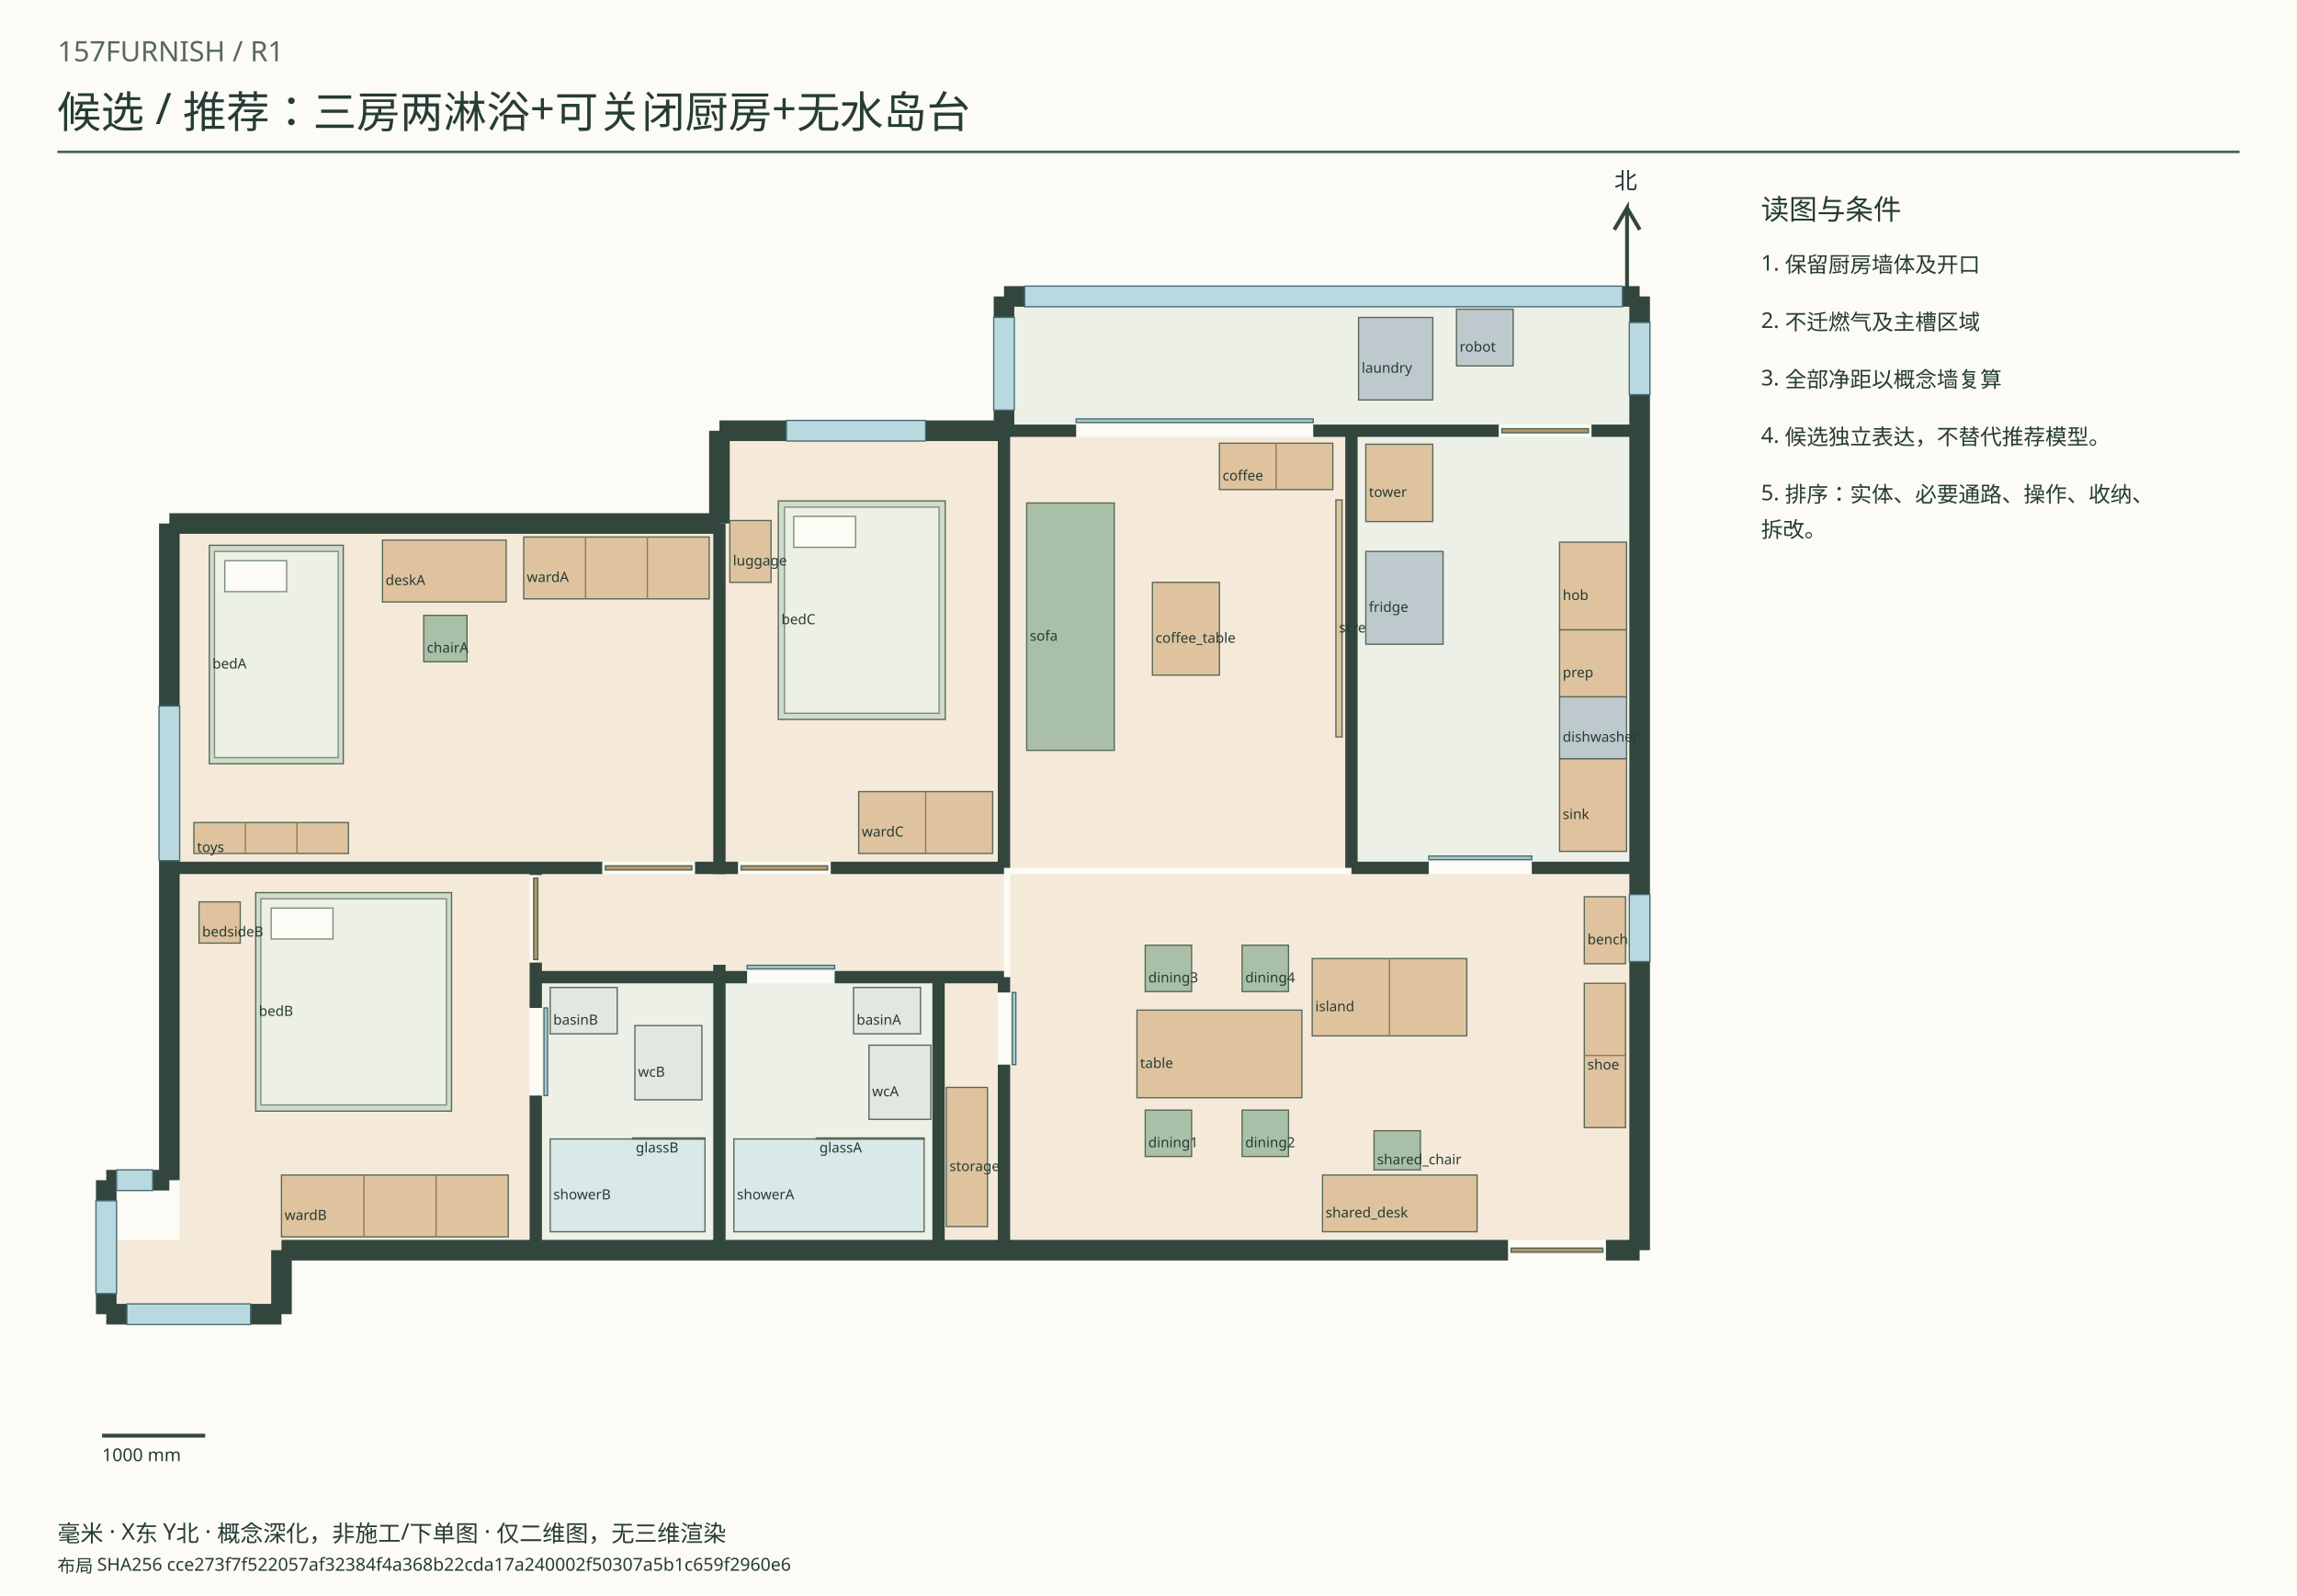
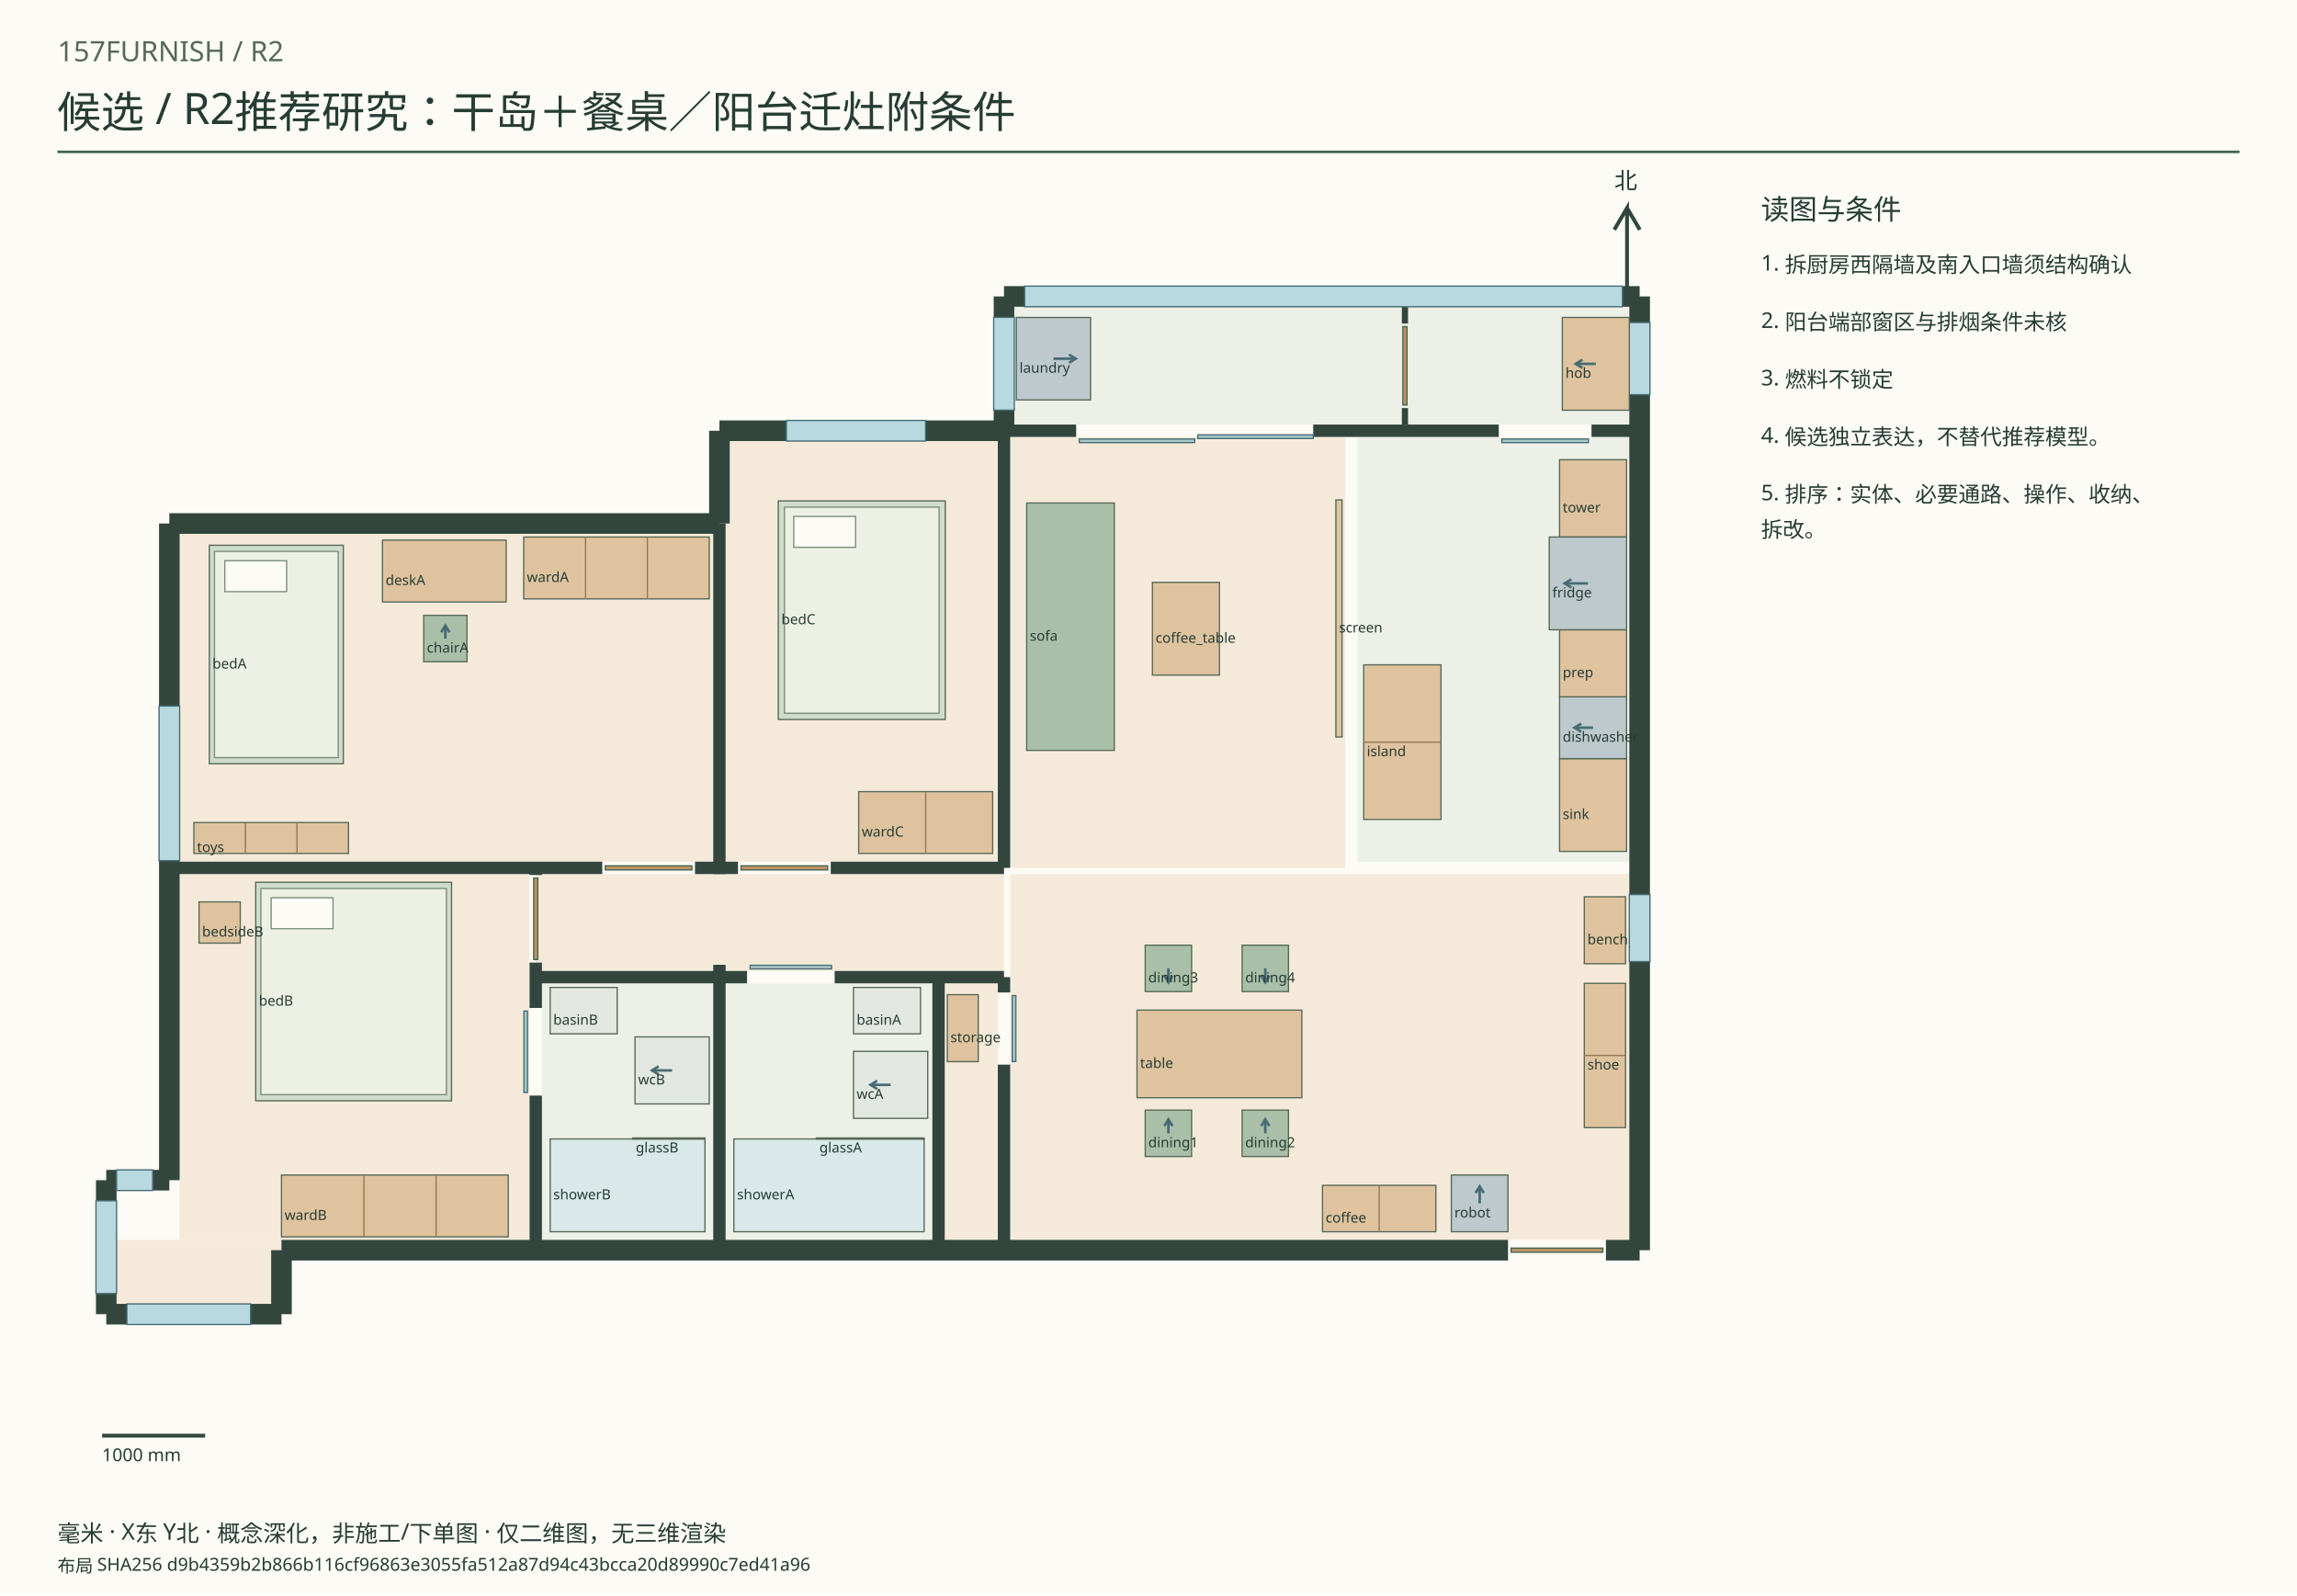
- <svg xmlns="http://www.w3.org/2000/svg" width="1800" height="1250" viewBox="0 0 1800 1250" data-revision="R1" data-layout-sha256="cce273f7f522057af32384f4a368b22cda17a240002f50307a5b1c659f2960e6">
+ <svg xmlns="http://www.w3.org/2000/svg" width="1800" height="1250" viewBox="0 0 1800 1250" data-revision="R2" data-layout-sha256="d9b4359b2b866b116cf96863e3055fa512a87d94c43bcca20d89990c7ed41a96">
  <rect x="0" y="0" width="1800" height="1250" fill="#fcfbf6" stroke="none" stroke-width="1" />
-   <text x="45.000" y="48.000" font-size="22" fill="#576858" font-family="Microsoft YaHei, sans-serif">157FURNISH  /  R1</text>
-   <text x="45.000" y="100.000" font-size="34" fill="#263c34" font-family="Microsoft YaHei, sans-serif">候选 / 推荐：三房两淋浴+可关闭厨房+无水岛台</text>
+   <text x="45.000" y="48.000" font-size="22" fill="#576858" font-family="Microsoft YaHei, sans-serif">157FURNISH  /  R2</text>
+   <text x="45.000" y="100.000" font-size="34" fill="#263c34" font-family="Microsoft YaHei, sans-serif">候选 / R2推荐研究：干岛＋餐桌／阳台迁灶附条件</text>
  <polyline points="45.000,119.000 1755.000,119.000" fill="none" stroke="#456653" stroke-width="2" />
  <text x="45.000" y="1208.000" font-size="18" fill="#263c34" font-family="Microsoft YaHei, sans-serif">毫米 · X东 Y北 · 概念深化，非施工/下单图 · 仅二维图，无三维渲染</text>
-   <text x="45.000" y="1232.000" font-size="14" fill="#263c34" font-family="Microsoft YaHei, sans-serif">布局 SHA256 cce273f7f522057af32384f4a368b22cda17a240002f50307a5b1c659f2960e6</text>
+   <text x="45.000" y="1232.000" font-size="14" fill="#263c34" font-family="Microsoft YaHei, sans-serif">布局 SHA256 d9b4359b2b866b116cf96863e3055fa512a87d94c43bcca20d89990c7ed41a96</text>
  <text x="1380.000" y="172.000" font-size="22" fill="#263c34" font-family="Microsoft YaHei, sans-serif">读图与条件</text>
-   <text x="1380.000" y="212.000" font-size="17" fill="#263c34" font-family="Microsoft YaHei, sans-serif">1. 保留厨房墙体及开口</text>
-   <text x="1380.000" y="257.000" font-size="17" fill="#263c34" font-family="Microsoft YaHei, sans-serif">2. 不迁燃气及主槽区域</text>
-   <text x="1380.000" y="302.000" font-size="17" fill="#263c34" font-family="Microsoft YaHei, sans-serif">3. 全部净距以概念墙复算</text>
+   <text x="1380.000" y="212.000" font-size="17" fill="#263c34" font-family="Microsoft YaHei, sans-serif">1. 拆厨房西隔墙及南入口墙须结构确认</text>
+   <text x="1380.000" y="257.000" font-size="17" fill="#263c34" font-family="Microsoft YaHei, sans-serif">2. 阳台端部窗区与排烟条件未核</text>
+   <text x="1380.000" y="302.000" font-size="17" fill="#263c34" font-family="Microsoft YaHei, sans-serif">3. 燃料不锁定</text>
  <text x="1380.000" y="347.000" font-size="17" fill="#263c34" font-family="Microsoft YaHei, sans-serif">4. 候选独立表达，不替代推荐模型。</text>
  <text x="1380.000" y="392.000" font-size="17" fill="#263c34" font-family="Microsoft YaHei, sans-serif">5. 排序：实体、必要通路、操作、收纳、</text>
  <text x="1380.000" y="421.000" font-size="17" fill="#263c34" font-family="Microsoft YaHei, sans-serif">拆改。</text>
  <defs>
    <clipPath id="planClip">
      <rect x="50" y="145" width="1280" height="970" />
    </clipPath>
  </defs>
  <g clip-path="url(#planClip)">
    <rect x="140.777" y="418.304" width="418.142" height="256.927" fill="#f5ead9" stroke="none" stroke-width="1" />
    <rect x="140.777" y="684.923" width="274.212" height="286.65" fill="#f5ead9" stroke="none" stroke-width="1" />
    <rect x="83.269" y="971.573" width="137.308" height="58.235" fill="#f5ead9" stroke="none" stroke-width="1" />
    <rect x="568.611" y="345.611" width="213.311" height="329.619" fill="#f5ead9" stroke="none" stroke-width="1" />
    <rect x="419.835" y="684.923" width="366.935" height="75.923" fill="#f5ead9" stroke="none" stroke-width="1" />
    <rect x="424.681" y="770.538" width="134.238" height="201.035" fill="#edf0e7" stroke="none" stroke-width="1" />
    <rect x="568.611" y="770.538" width="162.023" height="201.035" fill="#edf0e7" stroke="none" stroke-width="1" />
    <rect x="740.327" y="770.538" width="41.596" height="201.035" fill="#f5ead9" stroke="none" stroke-width="1" />
    <rect x="791.615" y="684.923" width="485.181" height="286.65" fill="#f5ead9" stroke="none" stroke-width="1" />
    <rect x="791.615" y="342.381" width="262.581" height="337.696" fill="#f5ead9" stroke="none" stroke-width="1" />
    <rect x="1063.889" y="342.381" width="212.908" height="332.85" fill="#edf0e7" stroke="none" stroke-width="1" />
-     <rect x="794.846" y="232.292" width="490.027" height="100.396" fill="#edf0e7" stroke="none" stroke-width="1" />
+     <rect x="794.846" y="240.369" width="481.95" height="92.319" fill="#edf0e7" stroke="none" stroke-width="1" />
    <rect x="83.269" y="1021.731" width="16.154" height="16.154" fill="#33463e" stroke="none" stroke-width="1" />
    <rect x="99.423" y="1021.731" width="96.923" height="16.154" fill="#33463e" stroke="none" stroke-width="1" />
    <rect x="196.346" y="1021.731" width="24.231" height="16.154" fill="#33463e" stroke="none" stroke-width="1" />
    <rect x="212.5" y="979.65" width="16.154" height="50.158" fill="#33463e" stroke="none" stroke-width="1" />
    <rect x="220.577" y="971.573" width="961.154" height="16.154" fill="#33463e" stroke="none" stroke-width="1" />
    <rect x="1258.461" y="971.573" width="26.412" height="16.154" fill="#33463e" stroke="none" stroke-width="1" />
    <rect x="1276.796" y="753.496" width="16.154" height="226.154" fill="#33463e" stroke="none" stroke-width="1" />
    <rect x="1276.796" y="700.996" width="16.154" height="52.5" fill="#33463e" stroke="none" stroke-width="1" />
    <rect x="1276.796" y="309.265" width="16.154" height="391.731" fill="#33463e" stroke="none" stroke-width="1" />
    <rect x="1276.796" y="252.727" width="16.154" height="56.538" fill="#33463e" stroke="none" stroke-width="1" />
    <rect x="1276.796" y="232.292" width="16.154" height="20.435" fill="#33463e" stroke="none" stroke-width="1" />
    <rect x="786.769" y="224.215" width="16.154" height="16.154" fill="#33463e" stroke="none" stroke-width="1" />
    <rect x="802.923" y="224.215" width="468.462" height="16.154" fill="#33463e" stroke="none" stroke-width="1" />
    <rect x="1271.385" y="224.215" width="13.489" height="16.154" fill="#33463e" stroke="none" stroke-width="1" />
    <rect x="778.692" y="321.381" width="16.154" height="16.154" fill="#33463e" stroke="none" stroke-width="1" />
    <rect x="778.692" y="248.689" width="16.154" height="72.692" fill="#33463e" stroke="none" stroke-width="1" />
    <rect x="778.692" y="232.292" width="16.154" height="16.396" fill="#33463e" stroke="none" stroke-width="1" />
    <rect x="563.765" y="329.458" width="52.5" height="16.154" fill="#33463e" stroke="none" stroke-width="1" />
    <rect x="616.265" y="329.458" width="109.038" height="16.154" fill="#33463e" stroke="none" stroke-width="1" />
    <rect x="725.304" y="329.458" width="61.465" height="16.154" fill="#33463e" stroke="none" stroke-width="1" />
    <rect x="555.688" y="337.535" width="16.154" height="72.692" fill="#33463e" stroke="none" stroke-width="1" />
    <rect x="132.7" y="402.15" width="431.065" height="16.154" fill="#33463e" stroke="none" stroke-width="1" />
    <rect x="124.623" y="674.423" width="16.154" height="250.385" fill="#33463e" stroke="none" stroke-width="1" />
    <rect x="124.623" y="553.269" width="16.154" height="121.154" fill="#33463e" stroke="none" stroke-width="1" />
    <rect x="124.623" y="410.227" width="16.154" height="143.042" fill="#33463e" stroke="none" stroke-width="1" />
    <rect x="83.269" y="916.731" width="8.077" height="16.154" fill="#33463e" stroke="none" stroke-width="1" />
    <rect x="91.346" y="916.731" width="28.269" height="16.154" fill="#33463e" stroke="none" stroke-width="1" />
    <rect x="119.615" y="916.731" width="13.085" height="16.154" fill="#33463e" stroke="none" stroke-width="1" />
    <rect x="75.192" y="1013.654" width="16.154" height="16.154" fill="#33463e" stroke="none" stroke-width="1" />
    <rect x="75.192" y="940.962" width="16.154" height="72.692" fill="#33463e" stroke="none" stroke-width="1" />
    <rect x="75.192" y="924.808" width="16.154" height="16.154" fill="#33463e" stroke="none" stroke-width="1" />
    <rect x="132.7" y="675.231" width="339.231" height="9.692" fill="#33463e" stroke="none" stroke-width="1" />
    <rect x="544.623" y="675.231" width="19.142" height="9.692" fill="#33463e" stroke="none" stroke-width="1" />
    <rect x="414.988" y="858.496" width="9.692" height="121.154" fill="#33463e" stroke="none" stroke-width="1" />
    <rect x="414.988" y="754.304" width="9.692" height="35.538" fill="#33463e" stroke="none" stroke-width="1" />
    <rect x="414.988" y="680.077" width="9.692" height="5.573" fill="#33463e" stroke="none" stroke-width="1" />
    <rect x="558.919" y="756" width="9.692" height="9.692" fill="#33463e" stroke="none" stroke-width="1" />
    <rect x="558.919" y="410.227" width="9.692" height="274.696" fill="#33463e" stroke="none" stroke-width="1" />
    <rect x="563.765" y="675.231" width="14.539" height="9.692" fill="#33463e" stroke="none" stroke-width="1" />
    <rect x="650.996" y="675.231" width="135.773" height="9.692" fill="#33463e" stroke="none" stroke-width="1" />
    <rect x="781.923" y="337.535" width="9.692" height="342.542" fill="#33463e" stroke="none" stroke-width="1" />
    <rect x="419.835" y="760.846" width="165.577" height="9.692" fill="#33463e" stroke="none" stroke-width="1" />
    <rect x="654.065" y="760.846" width="132.704" height="9.692" fill="#33463e" stroke="none" stroke-width="1" />
    <rect x="558.919" y="765.692" width="9.692" height="213.958" fill="#33463e" stroke="none" stroke-width="1" />
    <rect x="730.635" y="765.692" width="9.692" height="213.958" fill="#33463e" stroke="none" stroke-width="1" />
    <rect x="781.923" y="834.265" width="9.692" height="145.385" fill="#33463e" stroke="none" stroke-width="1" />
    <rect x="781.923" y="765.692" width="9.692" height="12.035" fill="#33463e" stroke="none" stroke-width="1" />
-     <rect x="1054.196" y="337.535" width="9.692" height="342.542" fill="#33463e" stroke="none" stroke-width="1" />
-     <rect x="1059.042" y="675.231" width="60.577" height="9.692" fill="#33463e" stroke="none" stroke-width="1" />
-     <rect x="1200.389" y="675.231" width="84.485" height="9.692" fill="#33463e" stroke="none" stroke-width="1" />
    <rect x="786.769" y="332.688" width="56.538" height="9.692" fill="#33463e" stroke="none" stroke-width="1" />
    <rect x="1029.077" y="332.688" width="145.385" height="9.692" fill="#33463e" stroke="none" stroke-width="1" />
    <rect x="1247.154" y="332.688" width="37.719" height="9.692" fill="#33463e" stroke="none" stroke-width="1" />
+     <rect x="1098.539" y="319.765" width="4.846" height="12.923" fill="#33463e" stroke="none" stroke-width="1" />
+     <rect x="1098.539" y="240.369" width="4.846" height="13.165" fill="#33463e" stroke="none" stroke-width="1" />
    <rect x="99.423" y="1021.731" width="96.923" height="16.154" fill="#b8d9df" stroke="#466b74" stroke-width="1" />
    <polygon points="1256.038,978.035 1184.154,978.035 1184.154,981.265 1256.038,981.265" fill="#be9364" stroke="#456653" />
    <rect x="1276.796" y="700.996" width="16.154" height="52.5" fill="#b8d9df" stroke="#466b74" stroke-width="1" />
    <rect x="1276.796" y="252.727" width="16.154" height="56.538" fill="#b8d9df" stroke="#466b74" stroke-width="1" />
    <rect x="802.923" y="224.215" width="468.462" height="16.154" fill="#b8d9df" stroke="#466b74" stroke-width="1" />
    <rect x="778.692" y="248.689" width="16.154" height="72.692" fill="#b8d9df" stroke="#466b74" stroke-width="1" />
    <rect x="616.265" y="329.458" width="109.038" height="16.154" fill="#b8d9df" stroke="#466b74" stroke-width="1" />
    <rect x="124.623" y="553.269" width="16.154" height="121.154" fill="#b8d9df" stroke="#466b74" stroke-width="1" />
    <rect x="91.346" y="916.731" width="28.269" height="16.154" fill="#b8d9df" stroke="#466b74" stroke-width="1" />
    <rect x="75.192" y="940.962" width="16.154" height="72.692" fill="#b8d9df" stroke="#466b74" stroke-width="1" />
    <polygon points="542.200,678.462 474.354,678.462 474.354,681.692 542.200,681.692" fill="#be9364" stroke="#456653" />
-     <rect x="426.296" y="789.842" width="2.827" height="68.654" fill="#aac9c9" stroke="#466b74" stroke-width="1" />
+     <rect x="410.546" y="792.265" width="2.827" height="63.808" fill="#aac9c9" stroke="#466b74" stroke-width="1" />
    <polygon points="418.219,688.073 418.219,751.881 421.450,751.881 421.450,688.073" fill="#be9364" stroke="#456653" />
    <polygon points="580.727,681.692 648.573,681.692 648.573,678.462 580.727,678.462" fill="#be9364" stroke="#456653" />
-     <rect x="585.412" y="756.404" width="68.654" height="2.827" fill="#aac9c9" stroke="#466b74" stroke-width="1" />
-     <rect x="793.231" y="777.727" width="2.827" height="56.538" fill="#aac9c9" stroke="#466b74" stroke-width="1" />
-     <rect x="1119.619" y="670.788" width="80.769" height="2.827" fill="#aac9c9" stroke="#466b74" stroke-width="1" />
-     <rect x="843.308" y="328.246" width="185.769" height="2.827" fill="#aac9c9" stroke="#466b74" stroke-width="1" />
-     <polygon points="1244.731,335.919 1176.885,335.919 1176.885,339.150 1244.731,339.150" fill="#be9364" stroke="#456653" />
-     <rect x="200.385" y="699.462" width="153.462" height="171.231" fill="#cfdbcb" stroke="#576858" stroke-width="1" data-object="bedB" data-mm="1550,2070,1900,2120" data-transform="55.0,201.9230769230769,0.08076923076923077,-250,10350" />
-     <rect x="204.423" y="704.308" width="145.385" height="161.538" fill="#edf0e4" stroke="#7b8d7b" stroke-width="1" />
-     <rect x="212.5" y="711.577" width="48.462" height="24.231" fill="#fcfbf6" stroke="#7b8d7b" stroke-width="1" />
-     <text x="202.808" y="796.077" font-size="11" fill="#263c34" font-family="Microsoft YaHei, sans-serif">bedB</text>
+     <rect x="587.835" y="756.404" width="63.808" height="2.827" fill="#aac9c9" stroke="#466b74" stroke-width="1" />
+     <rect x="793.231" y="780.15" width="2.827" height="51.692" fill="#aac9c9" stroke="#466b74" stroke-width="1" />
+     <rect x="845.731" y="343.996" width="90.462" height="2.827" fill="#aac9c9" stroke="#466b74" stroke-width="1" />
+     <rect x="938.615" y="340.765" width="90.462" height="2.827" fill="#aac9c9" stroke="#466b74" stroke-width="1" />
+     <rect x="1176.885" y="343.996" width="67.846" height="2.827" fill="#aac9c9" stroke="#466b74" stroke-width="1" />
+     <polygon points="1099.346,255.958 1099.346,317.342 1102.577,317.342 1102.577,255.958" fill="#be9364" stroke="#456653" />
+     <rect x="200.385" y="691.385" width="153.462" height="171.231" fill="#cfdbcb" stroke="#576858" stroke-width="1" data-object="bedB" data-mm="1550,2170,1900,2120" data-transform="55.0,201.9230769230769,0.08076923076923077,-250,10350" />
+     <rect x="204.423" y="696.231" width="145.385" height="161.538" fill="#edf0e4" stroke="#7b8d7b" stroke-width="1" />
+     <rect x="212.5" y="703.5" width="48.462" height="24.231" fill="#fcfbf6" stroke="#7b8d7b" stroke-width="1" />
+     <text x="202.808" y="788.000" font-size="11" fill="#263c34" font-family="Microsoft YaHei, sans-serif">bedB</text>
    <rect x="220.577" y="920.769" width="177.692" height="48.462" fill="#dfc39f" stroke="#576858" stroke-width="1" data-object="wardB" data-mm="1800,850,2200,600" data-transform="55.0,201.9230769230769,0.08076923076923077,-250,10350" />
    <polyline points="285.192,969.231 285.192,920.769" fill="none" stroke="#94774e" stroke-width="1" />
    <polyline points="341.731,969.231 341.731,920.769" fill="none" stroke="#94774e" stroke-width="1" />
    <text x="223.000" y="956.000" font-size="11" fill="#263c34" font-family="Microsoft YaHei, sans-serif">wardB</text>
    <rect x="155.962" y="706.731" width="32.308" height="32.308" fill="#dfc39f" stroke="#576858" stroke-width="1" data-object="bedsideB" data-mm="1000,3700,400,400" data-transform="55.0,201.9230769230769,0.08076923076923077,-250,10350" />
    <text x="158.385" y="733.885" font-size="11" fill="#263c34" font-family="Microsoft YaHei, sans-serif">bedsideB</text>
    <rect x="164.038" y="427.269" width="105" height="171.231" fill="#cfdbcb" stroke="#576858" stroke-width="1" data-object="bedA" data-mm="1100,5440,1300,2120" data-transform="55.0,201.9230769230769,0.08076923076923077,-250,10350" />
    <rect x="168.077" y="432.115" width="96.923" height="161.538" fill="#edf0e4" stroke="#7b8d7b" stroke-width="1" />
    <rect x="176.154" y="439.385" width="48.462" height="24.231" fill="#fcfbf6" stroke="#7b8d7b" stroke-width="1" />
    <text x="166.462" y="523.885" font-size="11" fill="#263c34" font-family="Microsoft YaHei, sans-serif">bedA</text>
    <rect x="410.385" y="420.808" width="145.385" height="48.462" fill="#dfc39f" stroke="#576858" stroke-width="1" data-object="wardA" data-mm="4150,7040,1800,600" data-transform="55.0,201.9230769230769,0.08076923076923077,-250,10350" />
    <polyline points="458.846,469.269 458.846,420.808" fill="none" stroke="#94774e" stroke-width="1" />
    <polyline points="507.308,469.269 507.308,420.808" fill="none" stroke="#94774e" stroke-width="1" />
    <text x="412.808" y="456.038" font-size="11" fill="#263c34" font-family="Microsoft YaHei, sans-serif">wardA</text>
    <rect x="299.731" y="423.231" width="96.923" height="48.462" fill="#dfc39f" stroke="#576858" stroke-width="1" data-object="deskA" data-mm="2780,7010,1200,600" data-transform="55.0,201.9230769230769,0.08076923076923077,-250,10350" />
    <text x="302.154" y="458.462" font-size="11" fill="#263c34" font-family="Microsoft YaHei, sans-serif">deskA</text>
    <rect x="332.038" y="482.192" width="33.923" height="36.346" fill="#a9bfa8" stroke="#576858" stroke-width="1" data-object="chairA" data-mm="3180,6430,420,450" data-transform="55.0,201.9230769230769,0.08076923076923077,-250,10350" />
+     <polyline points="349.000,500.365 349.000,490.188" fill="none" stroke="#466b74" stroke-width="2" />
+     <polyline points="345.769,495.438 349.000,490.188 352.231,495.438" fill="none" stroke="#466b74" stroke-width="2" />
    <text x="334.462" y="511.365" font-size="11" fill="#263c34" font-family="Microsoft YaHei, sans-serif">chairA</text>
    <rect x="151.923" y="644.538" width="121.154" height="24.231" fill="#dfc39f" stroke="#576858" stroke-width="1" data-object="toys" data-mm="950,4570,1500,300" data-transform="55.0,201.9230769230769,0.08076923076923077,-250,10350" />
    <polyline points="192.308,668.769 192.308,644.538" fill="none" stroke="#94774e" stroke-width="1" />
    <polyline points="232.692,668.769 232.692,644.538" fill="none" stroke="#94774e" stroke-width="1" />
    <text x="154.346" y="667.654" font-size="11" fill="#263c34" font-family="Microsoft YaHei, sans-serif">toys</text>
    <rect x="609.885" y="392.538" width="130.846" height="171.231" fill="#cfdbcb" stroke="#576858" stroke-width="1" data-object="bedC" data-mm="6620,5870,1620,2120" data-transform="55.0,201.9230769230769,0.08076923076923077,-250,10350" />
    <rect x="614.731" y="397.385" width="121.154" height="161.538" fill="#edf0e4" stroke="#7b8d7b" stroke-width="1" />
    <rect x="622" y="404.654" width="48.462" height="24.231" fill="#fcfbf6" stroke="#7b8d7b" stroke-width="1" />
    <text x="612.308" y="489.154" font-size="11" fill="#263c34" font-family="Microsoft YaHei, sans-serif">bedC</text>
    <rect x="672.885" y="620.308" width="105" height="48.462" fill="#dfc39f" stroke="#576858" stroke-width="1" data-object="wardC" data-mm="7400,4570,1300,600" data-transform="55.0,201.9230769230769,0.08076923076923077,-250,10350" />
    <polyline points="725.385,668.769 725.385,620.308" fill="none" stroke="#94774e" stroke-width="1" />
    <text x="675.308" y="655.538" font-size="11" fill="#263c34" font-family="Microsoft YaHei, sans-serif">wardC</text>
-     <rect x="571.923" y="407.885" width="32.308" height="48.462" fill="#dfc39f" stroke="#576858" stroke-width="1" data-object="luggage" data-mm="6150,7200,400,600" data-transform="55.0,201.9230769230769,0.08076923076923077,-250,10350" />
-     <text x="574.346" y="443.115" font-size="11" fill="#263c34" font-family="Microsoft YaHei, sans-serif">luggage</text>
    <rect x="804.538" y="394.154" width="68.654" height="193.846" fill="#a9bfa8" stroke="#576858" stroke-width="1" data-object="sofa" data-mm="9030,5570,850,2400" data-transform="55.0,201.9230769230769,0.08076923076923077,-250,10350" />
    <text x="806.962" y="502.077" font-size="11" fill="#263c34" font-family="Microsoft YaHei, sans-serif">sofa</text>
    <rect x="903.077" y="456.346" width="52.5" height="72.692" fill="#dfc39f" stroke="#576858" stroke-width="1" data-object="coffee_table" data-mm="10250,6300,650,900" data-transform="55.0,201.9230769230769,0.08076923076923077,-250,10350" />
    <text x="905.500" y="503.692" font-size="11" fill="#263c34" font-family="Microsoft YaHei, sans-serif">coffee_table</text>
    <rect x="1046.846" y="391.731" width="4.846" height="185.769" fill="#dfc39f" stroke="#576858" stroke-width="1" data-object="screen" data-mm="12030,5700,60,2300" data-transform="55.0,201.9230769230769,0.08076923076923077,-250,10350" />
    <text x="1049.269" y="495.615" font-size="11" fill="#263c34" font-family="Microsoft YaHei, sans-serif">screen</text>
-     <rect x="1028.269" y="751.154" width="121.154" height="60.577" fill="#dfc39f" stroke="#576858" stroke-width="1" data-object="island" data-mm="11800,2800,1500,750" data-transform="55.0,201.9230769230769,0.08076923076923077,-250,10350" />
-     <polyline points="1088.846,811.731 1088.846,751.154" fill="none" stroke="#94774e" stroke-width="1" />
-     <text x="1030.692" y="792.442" font-size="11" fill="#263c34" font-family="Microsoft YaHei, sans-serif">island</text>
+     <rect x="1068.654" y="520.962" width="60.577" height="121.154" fill="#dfc39f" stroke="#576858" stroke-width="1" data-object="island" data-mm="12300,4900,750,1500" data-transform="55.0,201.9230769230769,0.08076923076923077,-250,10350" />
+     <polyline points="1068.654,581.538 1129.231,581.538" fill="none" stroke="#94774e" stroke-width="1" />
+     <text x="1071.077" y="592.538" font-size="11" fill="#263c34" font-family="Microsoft YaHei, sans-serif">island</text>
    <rect x="890.962" y="791.538" width="129.231" height="68.654" fill="#dfc39f" stroke="#576858" stroke-width="1" data-object="table" data-mm="10100,2200,1600,850" data-transform="55.0,201.9230769230769,0.08076923076923077,-250,10350" />
    <text x="893.385" y="836.865" font-size="11" fill="#263c34" font-family="Microsoft YaHei, sans-serif">table</text>
    <rect x="897.423" y="869.885" width="36.346" height="36.346" fill="#a9bfa8" stroke="#576858" stroke-width="1" data-object="dining1" data-mm="10180,1630,450,450" data-transform="55.0,201.9230769230769,0.08076923076923077,-250,10350" />
+     <polyline points="915.596,888.058 915.596,877.154" fill="none" stroke="#466b74" stroke-width="2" />
+     <polyline points="912.365,882.404 915.596,877.154 918.827,882.404" fill="none" stroke="#466b74" stroke-width="2" />
    <text x="899.846" y="899.058" font-size="11" fill="#263c34" font-family="Microsoft YaHei, sans-serif">dining1</text>
    <rect x="973.346" y="869.885" width="36.346" height="36.346" fill="#a9bfa8" stroke="#576858" stroke-width="1" data-object="dining2" data-mm="11120,1630,450,450" data-transform="55.0,201.9230769230769,0.08076923076923077,-250,10350" />
+     <polyline points="991.519,888.058 991.519,877.154" fill="none" stroke="#466b74" stroke-width="2" />
+     <polyline points="988.288,882.404 991.519,877.154 994.750,882.404" fill="none" stroke="#466b74" stroke-width="2" />
    <text x="975.769" y="899.058" font-size="11" fill="#263c34" font-family="Microsoft YaHei, sans-serif">dining2</text>
    <rect x="897.423" y="740.654" width="36.346" height="36.346" fill="#a9bfa8" stroke="#576858" stroke-width="1" data-object="dining3" data-mm="10180,3230,450,450" data-transform="55.0,201.9230769230769,0.08076923076923077,-250,10350" />
+     <polyline points="915.596,758.827 915.596,769.731" fill="none" stroke="#466b74" stroke-width="2" />
+     <polyline points="918.827,764.481 915.596,769.731 912.365,764.481" fill="none" stroke="#466b74" stroke-width="2" />
    <text x="899.846" y="769.827" font-size="11" fill="#263c34" font-family="Microsoft YaHei, sans-serif">dining3</text>
    <rect x="973.346" y="740.654" width="36.346" height="36.346" fill="#a9bfa8" stroke="#576858" stroke-width="1" data-object="dining4" data-mm="11120,3230,450,450" data-transform="55.0,201.9230769230769,0.08076923076923077,-250,10350" />
+     <polyline points="991.519,758.827 991.519,769.731" fill="none" stroke="#466b74" stroke-width="2" />
+     <polyline points="994.750,764.481 991.519,769.731 988.288,764.481" fill="none" stroke="#466b74" stroke-width="2" />
    <text x="975.769" y="769.827" font-size="11" fill="#263c34" font-family="Microsoft YaHei, sans-serif">dining4</text>
-     <rect x="955.577" y="347.308" width="88.846" height="36.346" fill="#dfc39f" stroke="#576858" stroke-width="1" data-object="coffee" data-mm="10900,8100,1100,450" data-transform="55.0,201.9230769230769,0.08076923076923077,-250,10350" />
-     <polyline points="1000.000,383.654 1000.000,347.308" fill="none" stroke="#94774e" stroke-width="1" />
-     <text x="958.000" y="376.481" font-size="11" fill="#263c34" font-family="Microsoft YaHei, sans-serif">coffee</text>
-     <rect x="1036.346" y="920.769" width="121.154" height="44.423" fill="#dfc39f" stroke="#576858" stroke-width="1" data-object="shared_desk" data-mm="11900,900,1500,550" data-transform="55.0,201.9230769230769,0.08076923076923077,-250,10350" />
-     <text x="1038.769" y="953.981" font-size="11" fill="#263c34" font-family="Microsoft YaHei, sans-serif">shared_desk</text>
-     <rect x="1076.731" y="886.038" width="36.346" height="30.692" fill="#a9bfa8" stroke="#576858" stroke-width="1" data-object="shared_chair" data-mm="12400,1500,450,380" data-transform="55.0,201.9230769230769,0.08076923076923077,-250,10350" />
-     <text x="1079.154" y="912.385" font-size="11" fill="#263c34" font-family="Microsoft YaHei, sans-serif">shared_chair</text>
+     <rect x="1036.346" y="928.846" width="88.846" height="36.346" fill="#dfc39f" stroke="#576858" stroke-width="1" data-object="coffee" data-mm="11900,900,1100,450" data-transform="55.0,201.9230769230769,0.08076923076923077,-250,10350" />
+     <polyline points="1080.769,965.192 1080.769,928.846" fill="none" stroke="#94774e" stroke-width="1" />
+     <text x="1038.769" y="958.019" font-size="11" fill="#263c34" font-family="Microsoft YaHei, sans-serif">coffee</text>
    <rect x="1241.5" y="770.538" width="32.308" height="113.077" fill="#dfc39f" stroke="#576858" stroke-width="1" data-object="shoe" data-mm="14440,1910,400,1400" data-transform="55.0,201.9230769230769,0.08076923076923077,-250,10350" />
    <polyline points="1241.500,827.077 1273.808,827.077" fill="none" stroke="#94774e" stroke-width="1" />
    <text x="1243.923" y="838.077" font-size="11" fill="#263c34" font-family="Microsoft YaHei, sans-serif">shoe</text>
    <rect x="1241.5" y="702.692" width="32.308" height="52.5" fill="#dfc39f" stroke="#576858" stroke-width="1" data-object="bench" data-mm="14440,3500,400,650" data-transform="55.0,201.9230769230769,0.08076923076923077,-250,10350" />
    <text x="1243.923" y="739.942" font-size="11" fill="#263c34" font-family="Microsoft YaHei, sans-serif">bench</text>
-     <rect x="741.538" y="852.115" width="32.308" height="109.038" fill="#dfc39f" stroke="#576858" stroke-width="1" data-object="storage" data-mm="8250,950,400,1350" data-transform="55.0,201.9230769230769,0.08076923076923077,-250,10350" />
-     <text x="743.962" y="917.635" font-size="11" fill="#263c34" font-family="Microsoft YaHei, sans-serif">storage</text>
+     <rect x="742.346" y="779.423" width="24.231" height="52.5" fill="#dfc39f" stroke="#576858" stroke-width="1" data-object="storage" data-mm="8260,2550,300,650" data-transform="55.0,201.9230769230769,0.08076923076923077,-250,10350" />
+     <text x="744.769" y="816.673" font-size="11" fill="#263c34" font-family="Microsoft YaHei, sans-serif">storage</text>
    <rect x="1222.115" y="594.462" width="52.5" height="72.692" fill="#dfc39f" stroke="#576858" stroke-width="1" data-object="sink" data-mm="14200,4590,650,900" data-transform="55.0,201.9230769230769,0.08076923076923077,-250,10350" />
    <text x="1224.538" y="641.808" font-size="11" fill="#263c34" font-family="Microsoft YaHei, sans-serif">sink</text>
    <rect x="1222.115" y="546" width="52.5" height="48.462" fill="#bdc9cc" stroke="#576858" stroke-width="1" data-object="dishwasher" data-mm="14200,5490,650,600" data-transform="55.0,201.9230769230769,0.08076923076923077,-250,10350" />
+     <polyline points="1248.365,570.231 1233.827,570.231" fill="none" stroke="#466b74" stroke-width="2" />
+     <polyline points="1239.077,573.462 1233.827,570.231 1239.077,567.000" fill="none" stroke="#466b74" stroke-width="2" />
    <text x="1224.538" y="581.231" font-size="11" fill="#263c34" font-family="Microsoft YaHei, sans-serif">dishwasher</text>
    <rect x="1222.115" y="493.5" width="52.5" height="52.5" fill="#dfc39f" stroke="#576858" stroke-width="1" data-object="prep" data-mm="14200,6090,650,650" data-transform="55.0,201.9230769230769,0.08076923076923077,-250,10350" />
    <text x="1224.538" y="530.750" font-size="11" fill="#263c34" font-family="Microsoft YaHei, sans-serif">prep</text>
-     <rect x="1222.115" y="424.846" width="52.5" height="68.654" fill="#dfc39f" stroke="#576858" stroke-width="1" data-object="hob" data-mm="14200,6740,650,850" data-transform="55.0,201.9230769230769,0.08076923076923077,-250,10350" />
-     <text x="1224.538" y="470.173" font-size="11" fill="#263c34" font-family="Microsoft YaHei, sans-serif">hob</text>
-     <rect x="1070.269" y="348.115" width="52.5" height="60.577" fill="#dfc39f" stroke="#576858" stroke-width="1" data-object="tower" data-mm="12320,7790,650,750" data-transform="55.0,201.9230769230769,0.08076923076923077,-250,10350" />
-     <text x="1072.692" y="389.404" font-size="11" fill="#263c34" font-family="Microsoft YaHei, sans-serif">tower</text>
-     <rect x="1070.269" y="432.115" width="60.577" height="72.692" fill="#bdc9cc" stroke="#576858" stroke-width="1" data-object="fridge" data-mm="12320,6600,750,900" data-transform="55.0,201.9230769230769,0.08076923076923077,-250,10350" />
-     <text x="1072.692" y="479.462" font-size="11" fill="#263c34" font-family="Microsoft YaHei, sans-serif">fridge</text>
-     <rect x="1064.615" y="248.769" width="58.154" height="64.615" fill="#bdc9cc" stroke="#576858" stroke-width="1" data-object="laundry" data-mm="12250,8970,720,800" data-transform="55.0,201.9230769230769,0.08076923076923077,-250,10350" />
-     <text x="1067.038" y="292.077" font-size="11" fill="#263c34" font-family="Microsoft YaHei, sans-serif">laundry</text>
-     <rect x="1141.346" y="242.308" width="44.423" height="44.423" fill="#bdc9cc" stroke="#576858" stroke-width="1" data-object="robot" data-mm="13200,9300,550,550" data-transform="55.0,201.9230769230769,0.08076923076923077,-250,10350" />
-     <text x="1143.769" y="275.519" font-size="11" fill="#263c34" font-family="Microsoft YaHei, sans-serif">robot</text>
+     <rect x="1224.296" y="248.769" width="52.5" height="72.692" fill="#dfc39f" stroke="#576858" stroke-width="1" data-object="hob" data-mm="14227,8870,650,900" data-transform="55.0,201.9230769230769,0.08076923076923077,-250,10350" />
+     <polyline points="1250.546,285.115 1234.796,285.115" fill="none" stroke="#466b74" stroke-width="2" />
+     <polyline points="1240.046,288.346 1234.796,285.115 1240.046,281.885" fill="none" stroke="#466b74" stroke-width="2" />
+     <text x="1226.719" y="296.115" font-size="11" fill="#263c34" font-family="Microsoft YaHei, sans-serif">hob</text>
+     <rect x="1222.115" y="360.231" width="52.5" height="60.577" fill="#dfc39f" stroke="#576858" stroke-width="1" data-object="tower" data-mm="14200,7640,650,750" data-transform="55.0,201.9230769230769,0.08076923076923077,-250,10350" />
+     <text x="1224.538" y="401.519" font-size="11" fill="#263c34" font-family="Microsoft YaHei, sans-serif">tower</text>
+     <rect x="1214.039" y="420.808" width="60.577" height="72.692" fill="#bdc9cc" stroke="#576858" stroke-width="1" data-object="fridge" data-mm="14100,6740,750,900" data-transform="55.0,201.9230769230769,0.08076923076923077,-250,10350" />
+     <polyline points="1244.327,457.154 1226.154,457.154" fill="none" stroke="#466b74" stroke-width="2" />
+     <polyline points="1231.404,460.385 1226.154,457.154 1231.404,453.923" fill="none" stroke="#466b74" stroke-width="2" />
+     <text x="1216.462" y="468.154" font-size="11" fill="#263c34" font-family="Microsoft YaHei, sans-serif">fridge</text>
+     <rect x="796.462" y="248.769" width="58.154" height="64.615" fill="#bdc9cc" stroke="#576858" stroke-width="1" data-object="laundry" data-mm="8930,8970,720,800" data-transform="55.0,201.9230769230769,0.08076923076923077,-250,10350" />
+     <polyline points="825.538,281.077 842.985,281.077" fill="none" stroke="#466b74" stroke-width="2" />
+     <polyline points="837.735,277.846 842.985,281.077 837.735,284.308" fill="none" stroke="#466b74" stroke-width="2" />
+     <text x="798.885" y="292.077" font-size="11" fill="#263c34" font-family="Microsoft YaHei, sans-serif">laundry</text>
+     <rect x="1137.308" y="920.769" width="44.423" height="44.423" fill="#bdc9cc" stroke="#576858" stroke-width="1" data-object="robot" data-mm="13150,900,550,550" data-transform="55.0,201.9230769230769,0.08076923076923077,-250,10350" />
+     <polyline points="1159.519,942.981 1159.519,929.654" fill="none" stroke="#466b74" stroke-width="2" />
+     <polyline points="1156.288,934.904 1159.519,929.654 1162.750,934.904" fill="none" stroke="#466b74" stroke-width="2" />
+     <text x="1139.731" y="953.981" font-size="11" fill="#263c34" font-family="Microsoft YaHei, sans-serif">robot</text>
    <rect x="431.142" y="892.5" width="121.315" height="72.692" fill="#d9e8e8" stroke="#576858" stroke-width="1" data-object="showerB" data-mm="4407,900,1502,900" data-transform="55.0,201.9230769230769,0.08076923076923077,-250,10350" />
    <text x="433.565" y="939.846" font-size="11" fill="#263c34" font-family="Microsoft YaHei, sans-serif">showerB</text>
-     <rect x="497.535" y="803.654" width="52.5" height="58.154" fill="#e3e7e1" stroke="#576858" stroke-width="1" data-object="wcB" data-mm="5229,2180,650,720" data-transform="55.0,201.9230769230769,0.08076923076923077,-250,10350" />
-     <text x="499.958" y="843.731" font-size="11" fill="#263c34" font-family="Microsoft YaHei, sans-serif">wcB</text>
+     <rect x="497.615" y="812.538" width="58.154" height="52.5" fill="#e3e7e1" stroke="#576858" stroke-width="1" data-object="wcB" data-mm="5230,2140,720,650" data-transform="55.0,201.9230769230769,0.08076923076923077,-250,10350" />
+     <polyline points="526.692,838.788 510.942,838.788" fill="none" stroke="#466b74" stroke-width="2" />
+     <polyline points="516.192,842.019 510.942,838.788 516.192,835.558" fill="none" stroke="#466b74" stroke-width="2" />
+     <text x="500.038" y="849.788" font-size="11" fill="#263c34" font-family="Microsoft YaHei, sans-serif">wcB</text>
    <rect x="431.142" y="773.769" width="52.5" height="36.346" fill="#e3e7e1" stroke="#576858" stroke-width="1" data-object="basinB" data-mm="4407,2820,650,450" data-transform="55.0,201.9230769230769,0.08076923076923077,-250,10350" />
    <text x="433.565" y="802.942" font-size="11" fill="#263c34" font-family="Microsoft YaHei, sans-serif">basinB</text>
    <rect x="495.758" y="891.692" width="56.7" height="0.808" fill="#c3e0e5" stroke="#576858" stroke-width="1" data-object="glassB" data-mm="5207,1800,702,10" data-transform="55.0,201.9230769230769,0.08076923076923077,-250,10350" />
    <text x="498.181" y="903.096" font-size="11" fill="#263c34" font-family="Microsoft YaHei, sans-serif">glassB</text>
    <rect x="575.073" y="892.5" width="149.1" height="72.692" fill="#d9e8e8" stroke="#576858" stroke-width="1" data-object="showerA" data-mm="6189,900,1846,900" data-transform="55.0,201.9230769230769,0.08076923076923077,-250,10350" />
    <text x="577.496" y="939.846" font-size="11" fill="#263c34" font-family="Microsoft YaHei, sans-serif">showerA</text>
-     <rect x="680.962" y="819" width="48.462" height="58.154" fill="#e3e7e1" stroke="#576858" stroke-width="1" data-object="wcA" data-mm="7500,1990,600,720" data-transform="55.0,201.9230769230769,0.08076923076923077,-250,10350" />
-     <text x="683.385" y="859.077" font-size="11" fill="#263c34" font-family="Microsoft YaHei, sans-serif">wcA</text>
+     <rect x="668.846" y="823.846" width="58.154" height="52.5" fill="#e3e7e1" stroke="#576858" stroke-width="1" data-object="wcA" data-mm="7350,2000,720,650" data-transform="55.0,201.9230769230769,0.08076923076923077,-250,10350" />
+     <polyline points="697.923,850.096 682.173,850.096" fill="none" stroke="#466b74" stroke-width="2" />
+     <polyline points="687.423,853.327 682.173,850.096 687.423,846.865" fill="none" stroke="#466b74" stroke-width="2" />
+     <text x="671.269" y="861.096" font-size="11" fill="#263c34" font-family="Microsoft YaHei, sans-serif">wcA</text>
    <rect x="668.846" y="773.769" width="52.5" height="36.346" fill="#e3e7e1" stroke="#576858" stroke-width="1" data-object="basinA" data-mm="7350,2820,650,450" data-transform="55.0,201.9230769230769,0.08076923076923077,-250,10350" />
    <text x="671.269" y="802.942" font-size="11" fill="#263c34" font-family="Microsoft YaHei, sans-serif">basinA</text>
    <rect x="639.688" y="891.692" width="84.485" height="0.808" fill="#c3e0e5" stroke="#576858" stroke-width="1" data-object="glassA" data-mm="6989,1800,1046,10" data-transform="55.0,201.9230769230769,0.08076923076923077,-250,10350" />
    <text x="642.112" y="903.096" font-size="11" fill="#263c34" font-family="Microsoft YaHei, sans-serif">glassA</text>
  </g>
  <polyline points="1275.000,225.000 1275.000,163.000 1265.000,180.000 1275.000,163.000 1285.000,180.000" fill="none" stroke="#33463e" stroke-width="3" />
  <text x="1265.000" y="148.000" font-size="18" fill="#263c34" font-family="Microsoft YaHei, sans-serif">北</text>
  <polyline points="80.000,1125.000 160.769,1125.000" fill="none" stroke="#33463e" stroke-width="3" />
  <text x="80.000" y="1145.000" font-size="14" fill="#263c34" font-family="Microsoft YaHei, sans-serif">1000 mm</text>
</svg>
